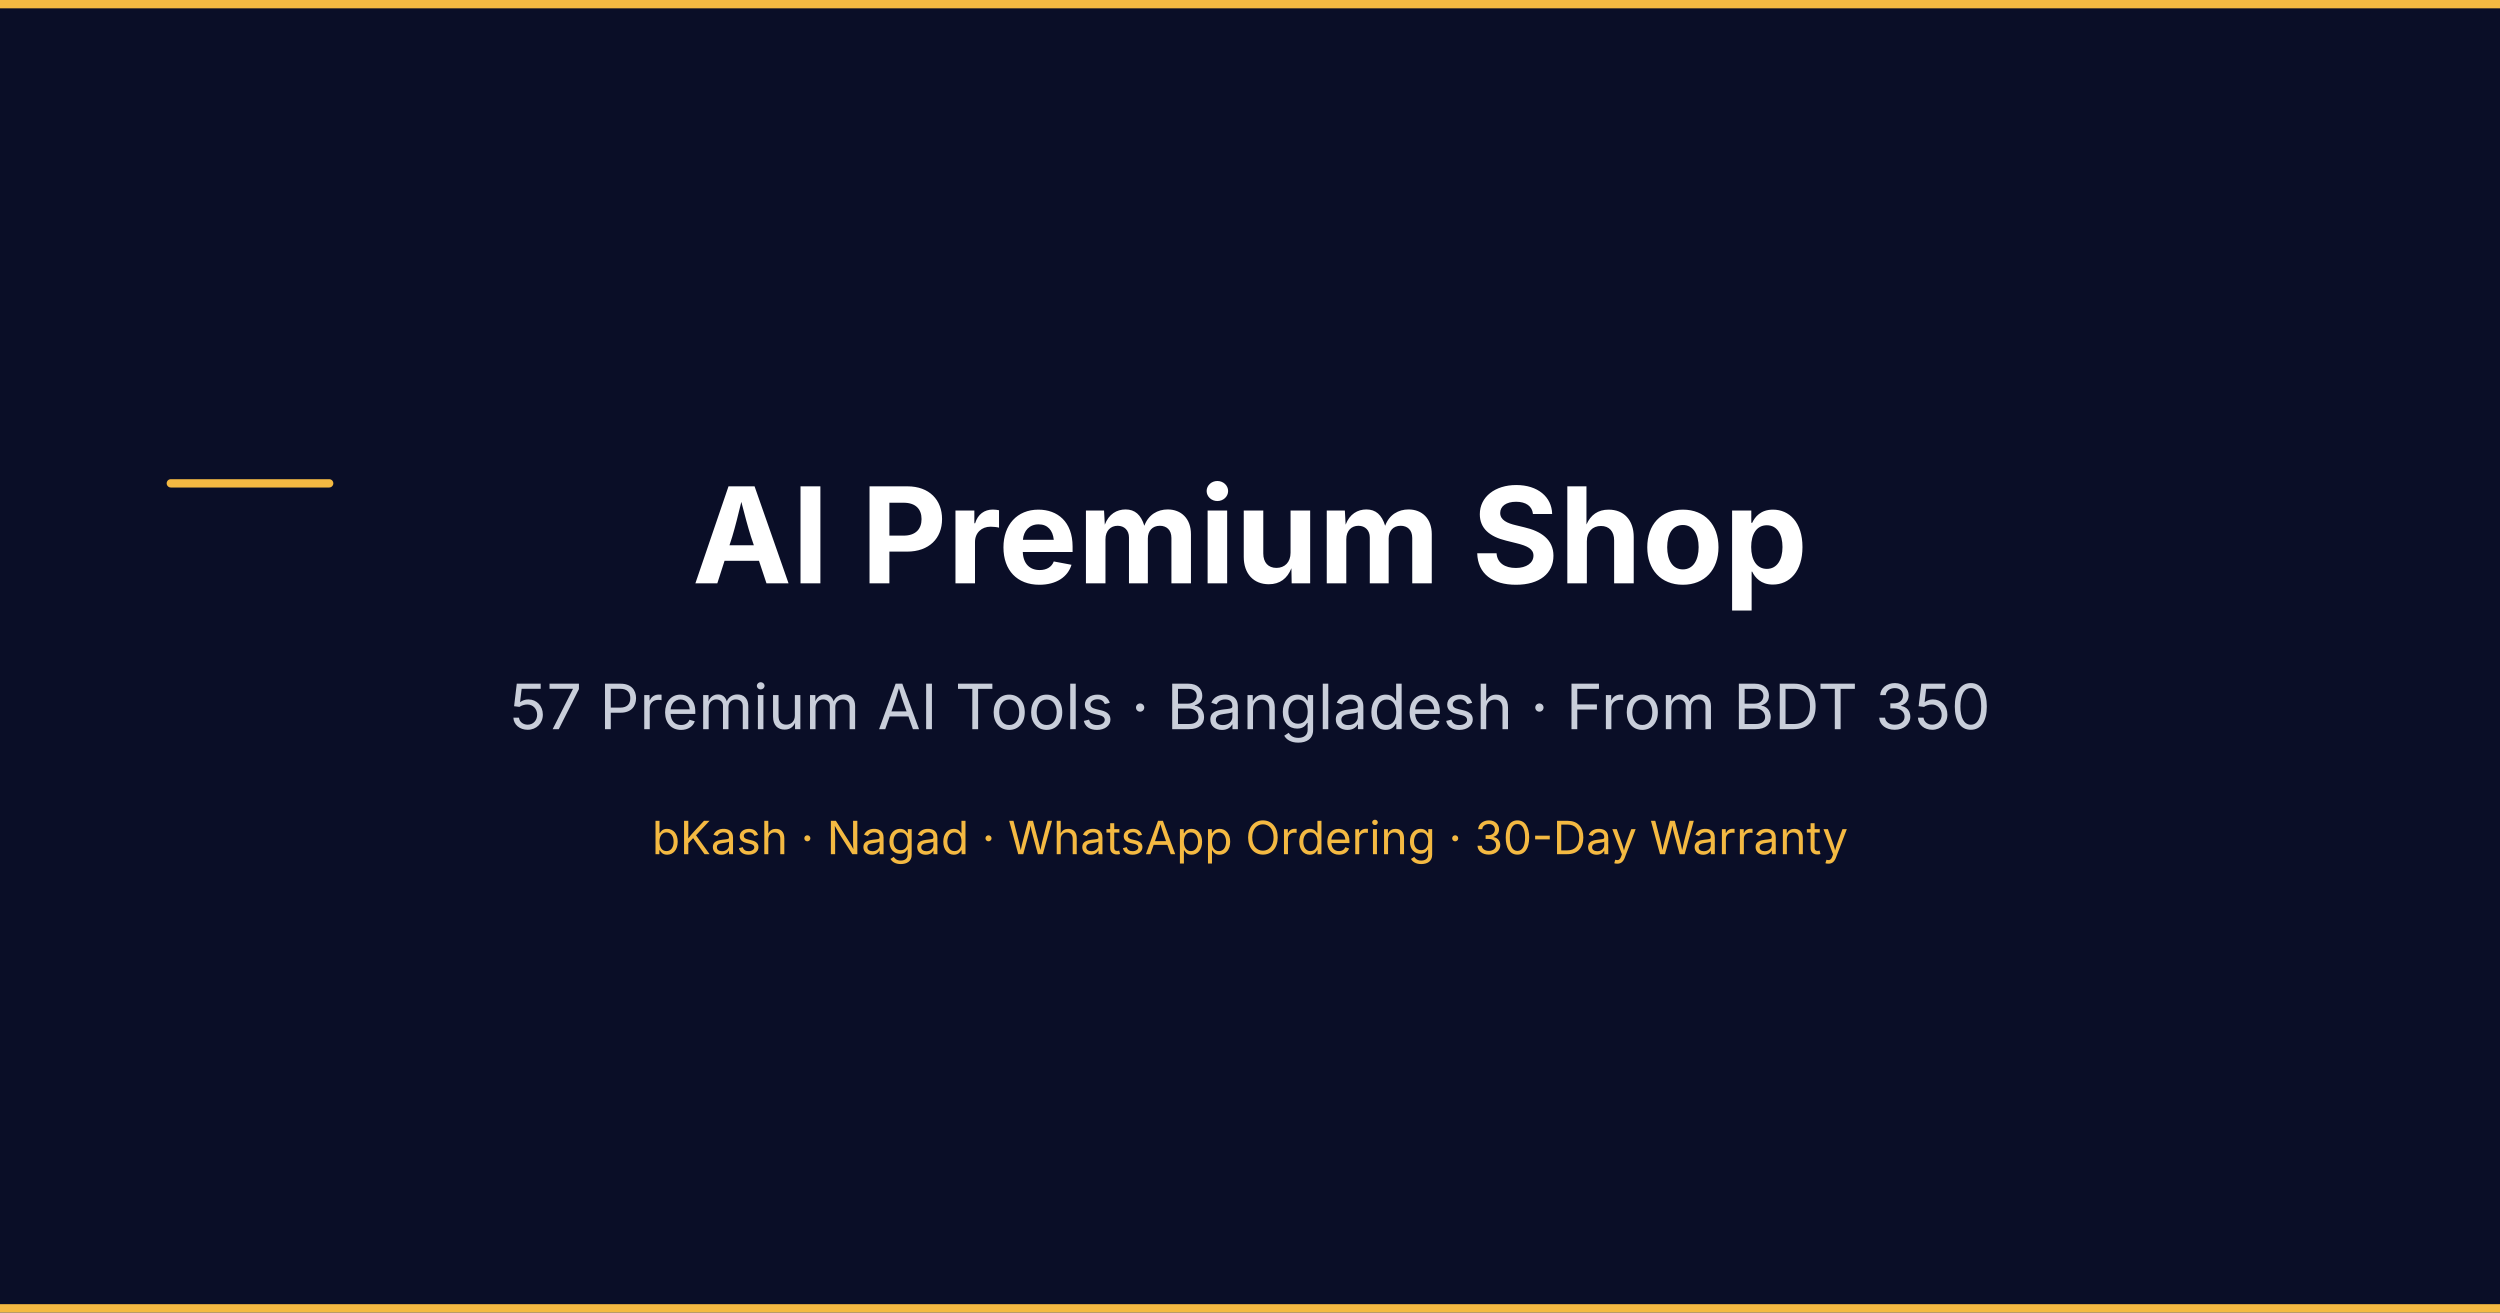
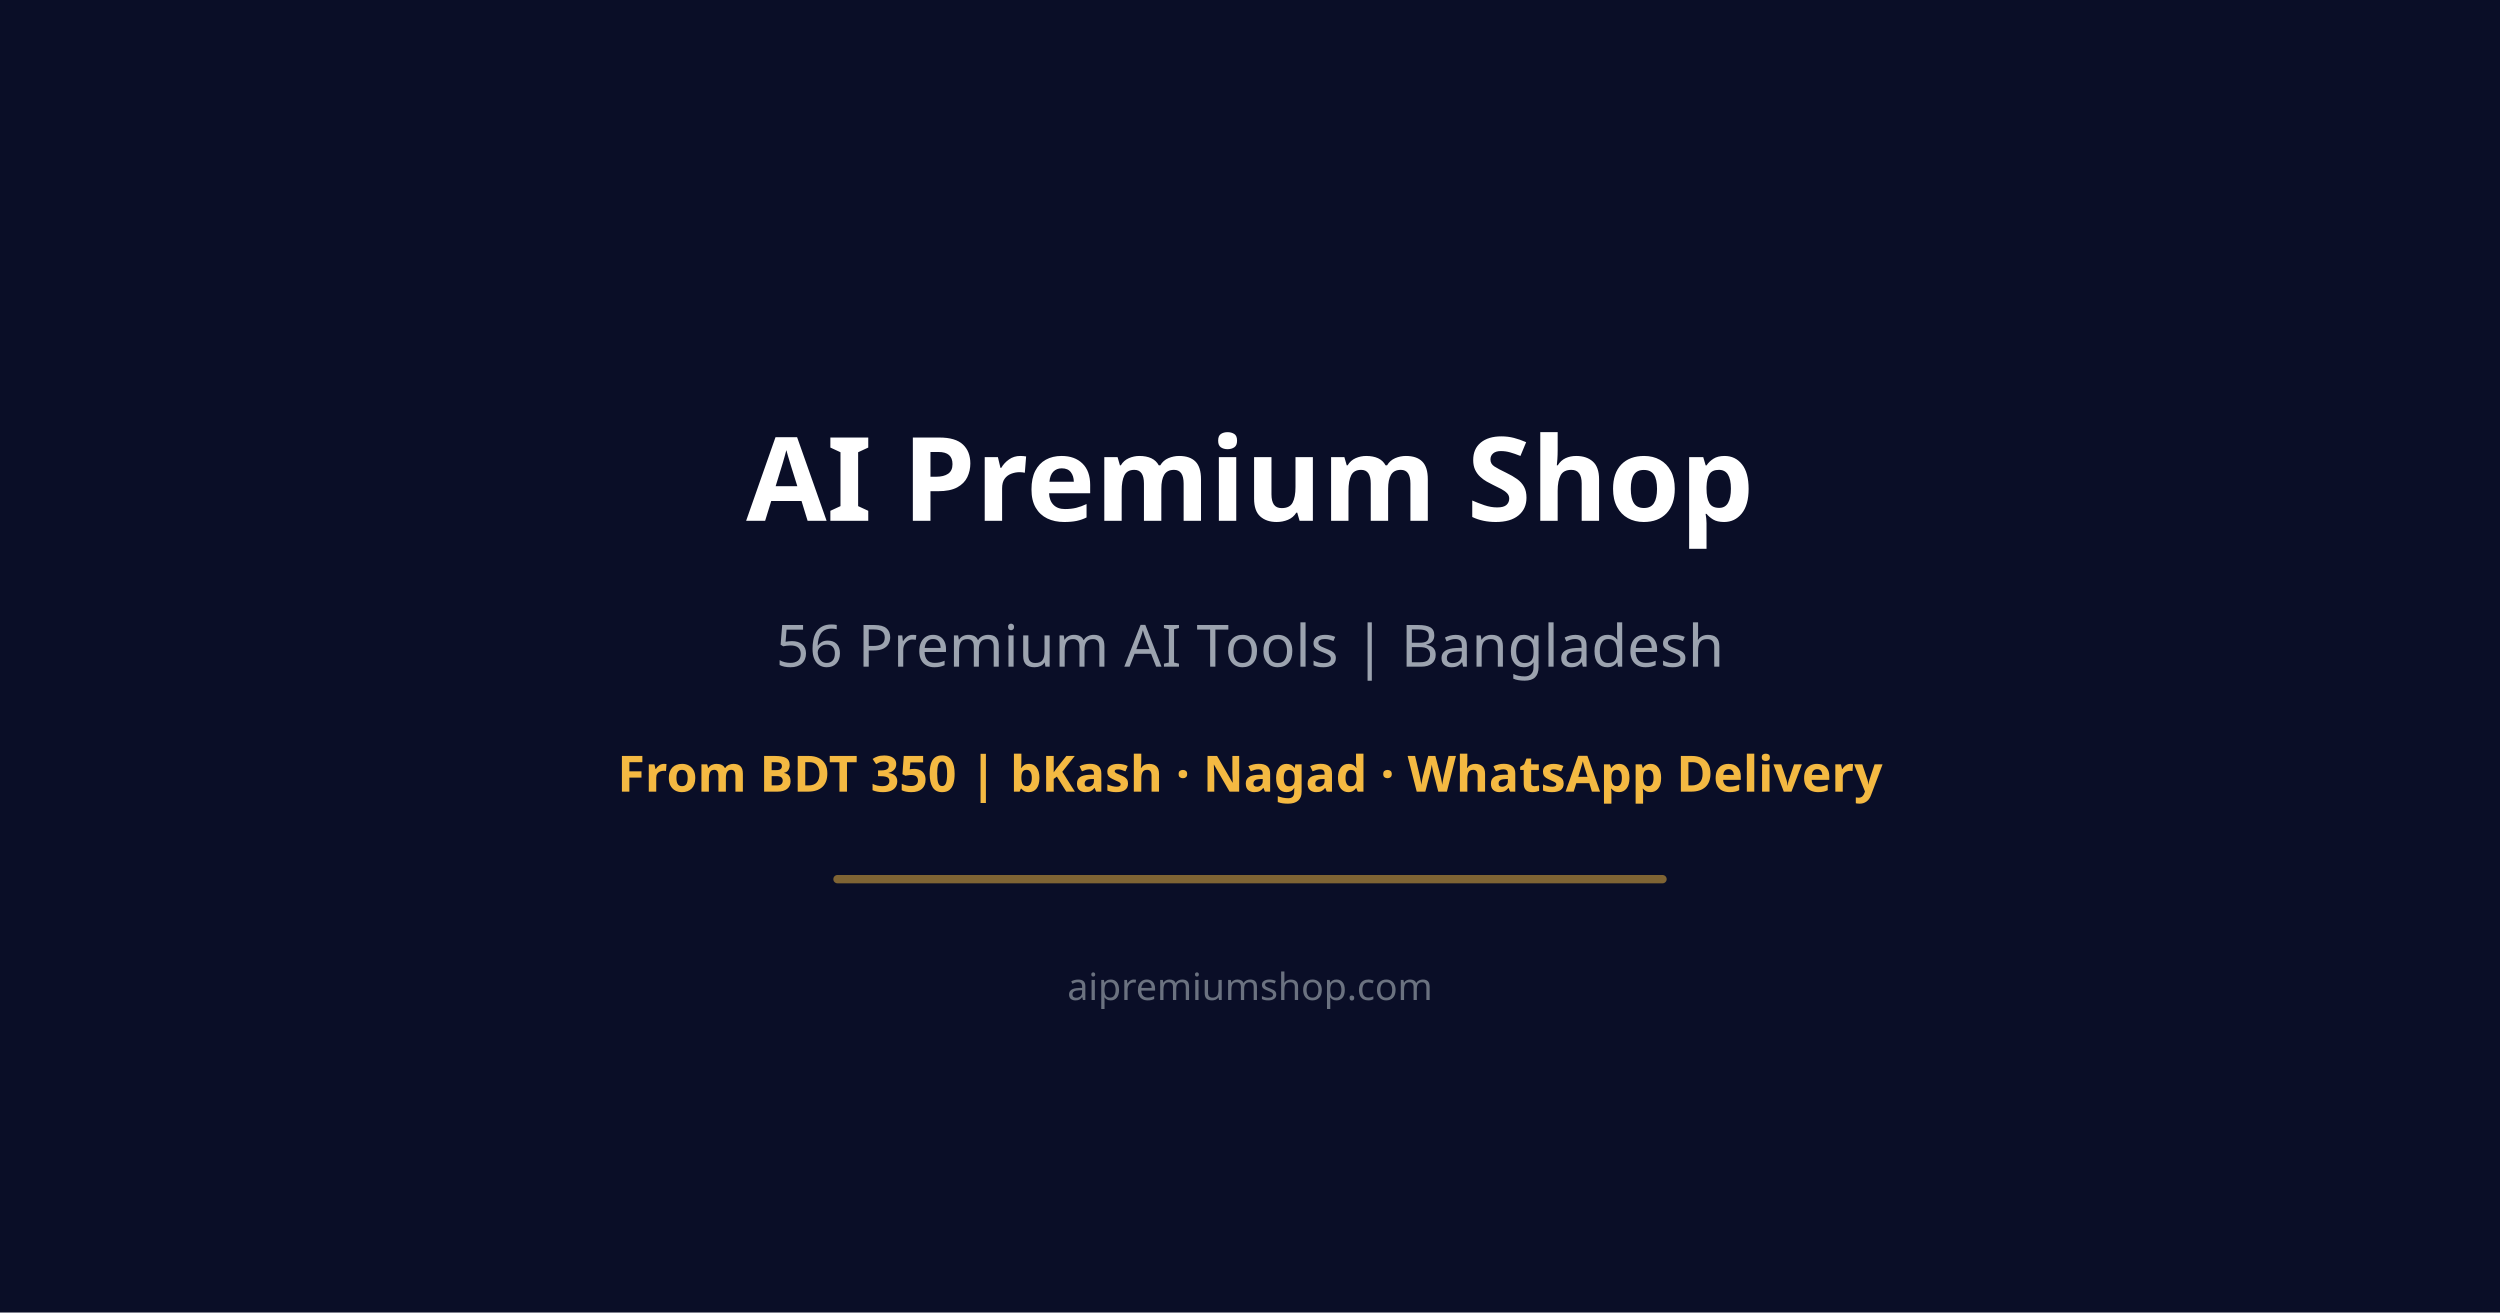
- <svg xmlns="http://www.w3.org/2000/svg" width="1200" height="630" viewBox="0 0 1200 630">
+ <svg xmlns="http://www.w3.org/2000/svg" viewBox="0 0 1200 630" width="1200" height="630">
  <rect width="1200" height="630" fill="#0a0e27" />
-   <rect x="0" y="0" width="1200" height="4" fill="#f4b942" />
-   <rect x="0" y="626" width="1200" height="4" fill="#f4b942" />
-   <rect x="80" y="230" width="80" height="4" fill="#f4b942" rx="2" />
-   <text x="600" y="280" font-family="system-ui, -apple-system, sans-serif" font-size="64" font-weight="700" fill="#ffffff" text-anchor="middle">AI Premium Shop</text>
-   <text x="600" y="350" font-family="system-ui, -apple-system, sans-serif" font-size="30" font-weight="400" fill="#c9ceda" text-anchor="middle">57 Premium AI Tools · Bangladesh · From BDT 350</text>
-   <text x="600" y="410" font-family="system-ui, -apple-system, sans-serif" font-size="22" fill="#f4b942" text-anchor="middle">bKash · Nagad · WhatsApp Ordering · 30-Day Warranty</text>
+   <text x="600" y="250" text-anchor="middle" fill="white" font-size="56" font-weight="bold" font-family="system-ui,sans-serif">AI Premium Shop</text>
+   <text x="600" y="320" text-anchor="middle" fill="#9ca3af" font-size="28" font-family="system-ui,sans-serif">56 Premium AI Tools | Bangladesh</text>
+   <text x="600" y="380" text-anchor="middle" fill="#f4b942" font-size="24" font-weight="bold" font-family="system-ui,sans-serif">From BDT 350 | bKash · Nagad · WhatsApp Delivery</text>
+   <rect x="400" y="420" width="400" height="4" rx="2" fill="#f4b942" opacity="0.5" />
+   <text x="600" y="480" text-anchor="middle" fill="#6b7280" font-size="18" font-family="system-ui,sans-serif">aipremiumshop.com</text>
</svg>
